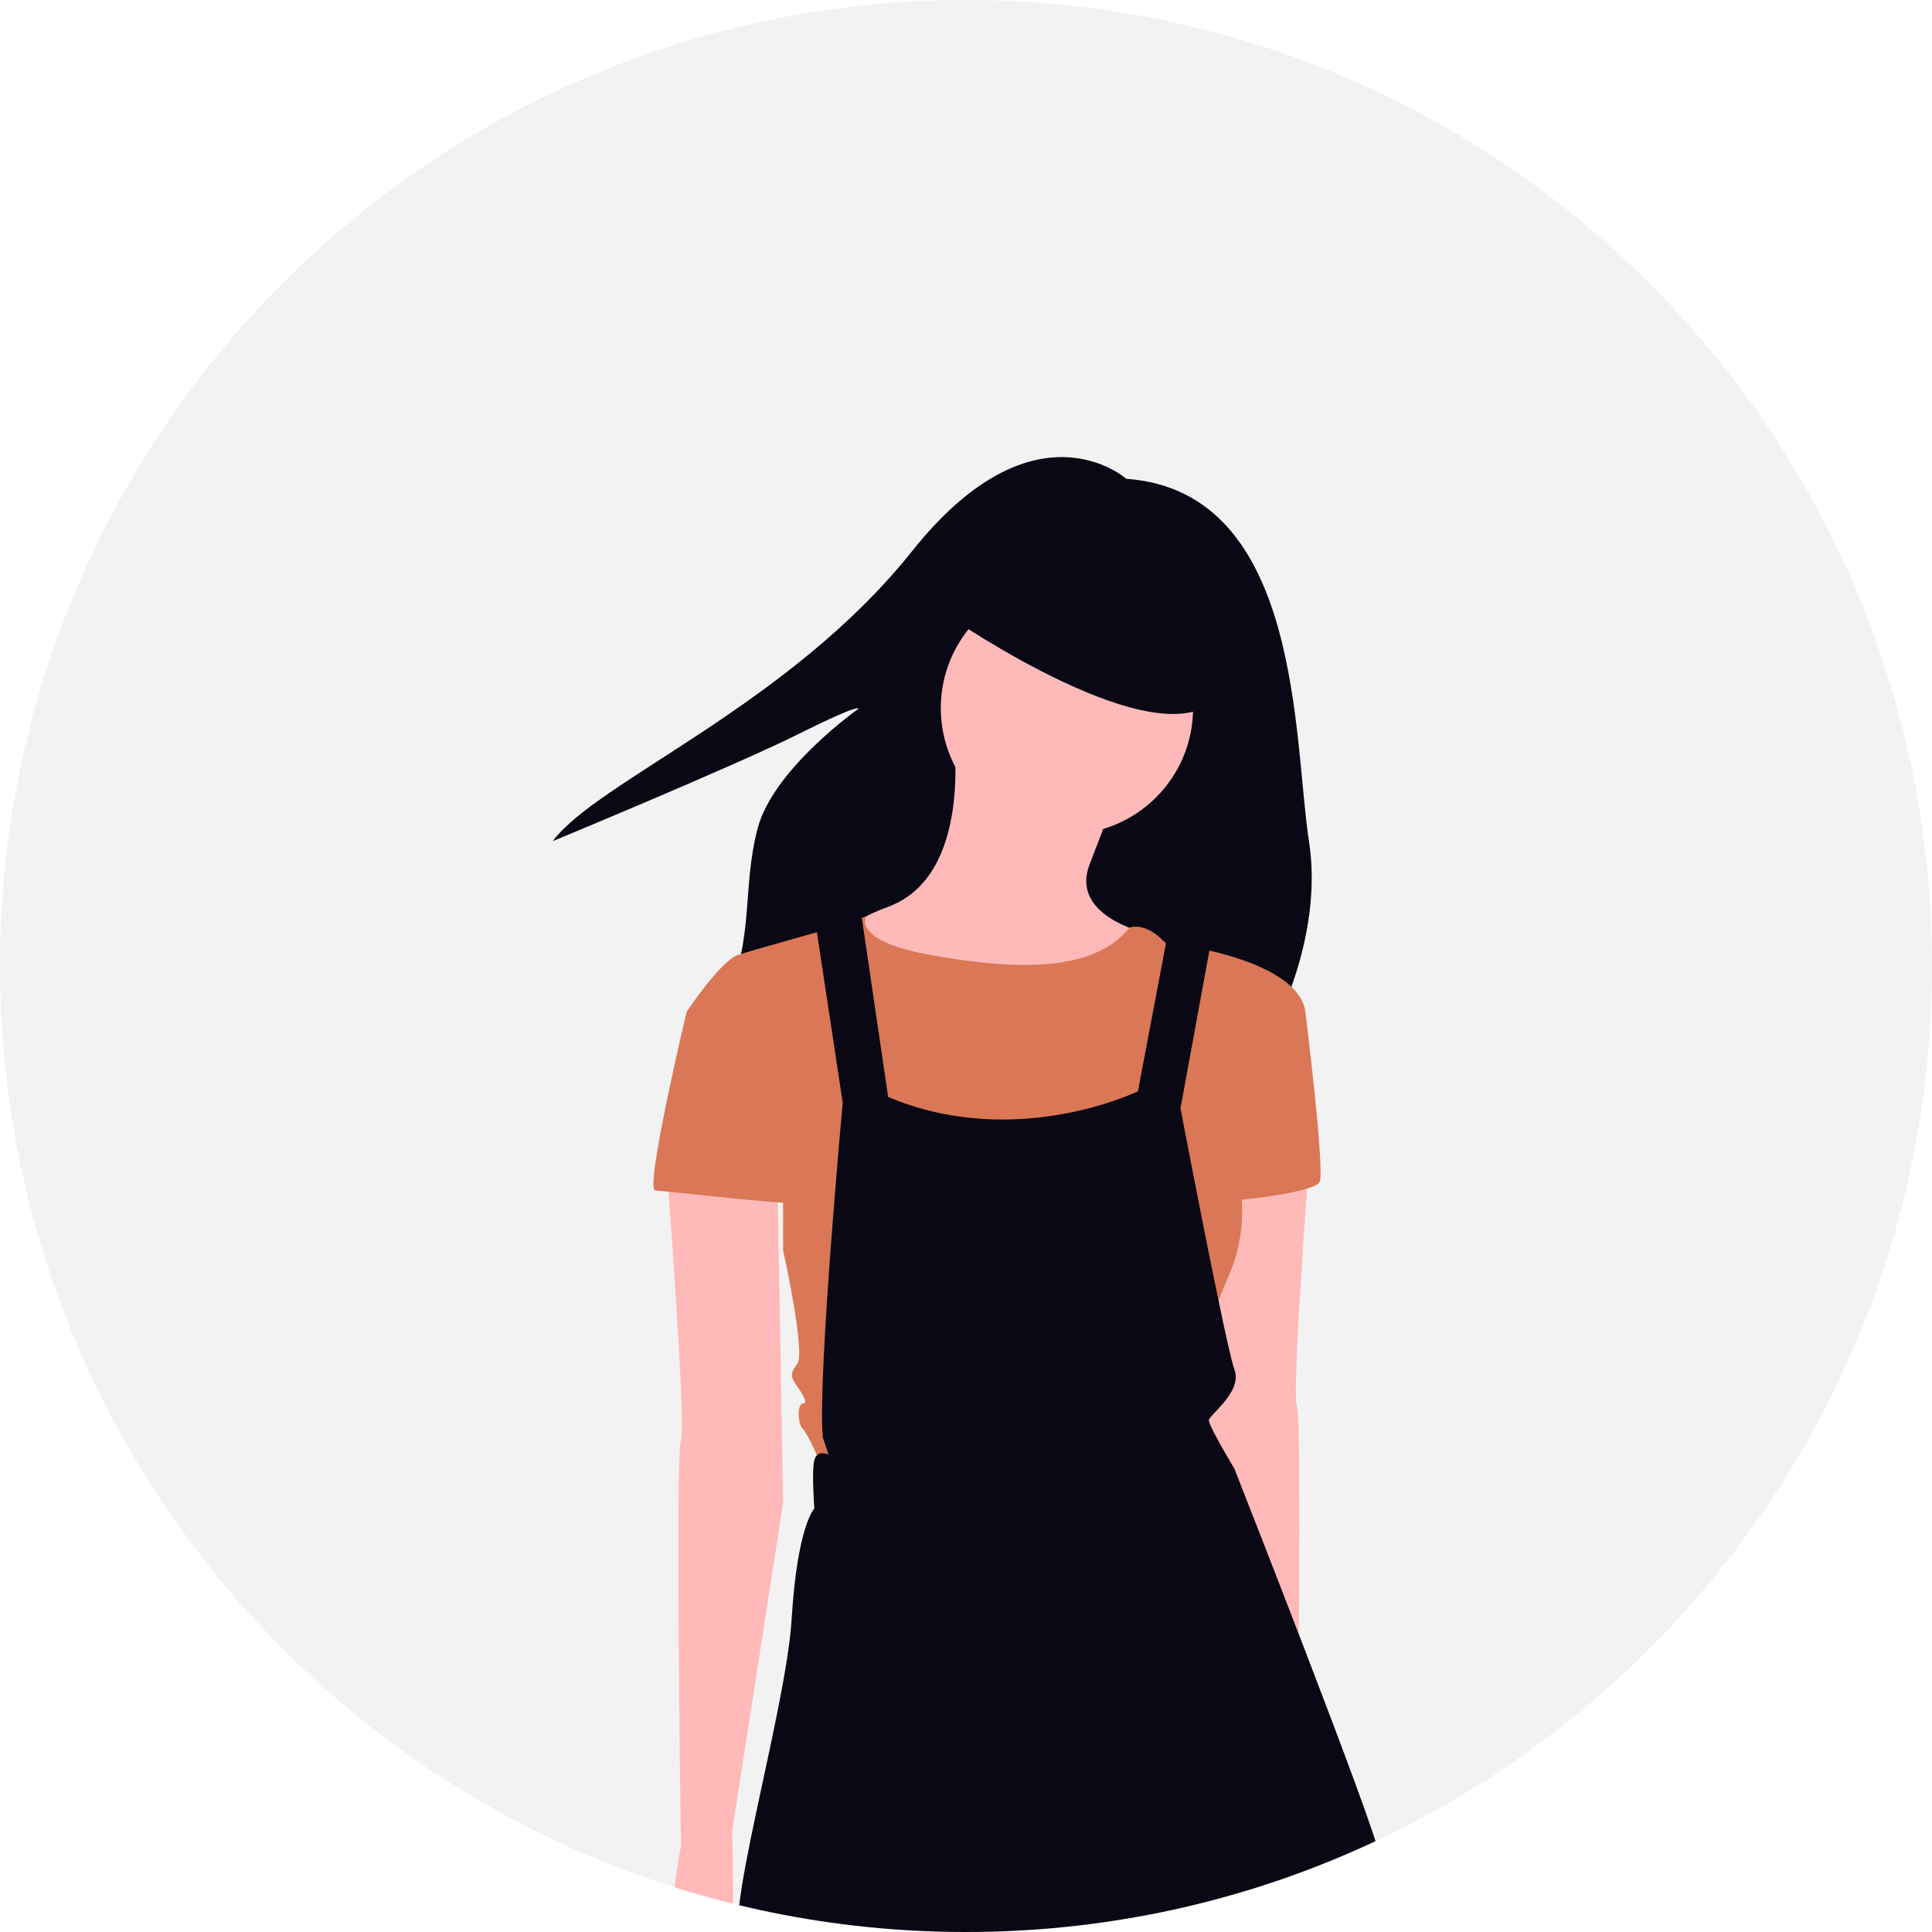
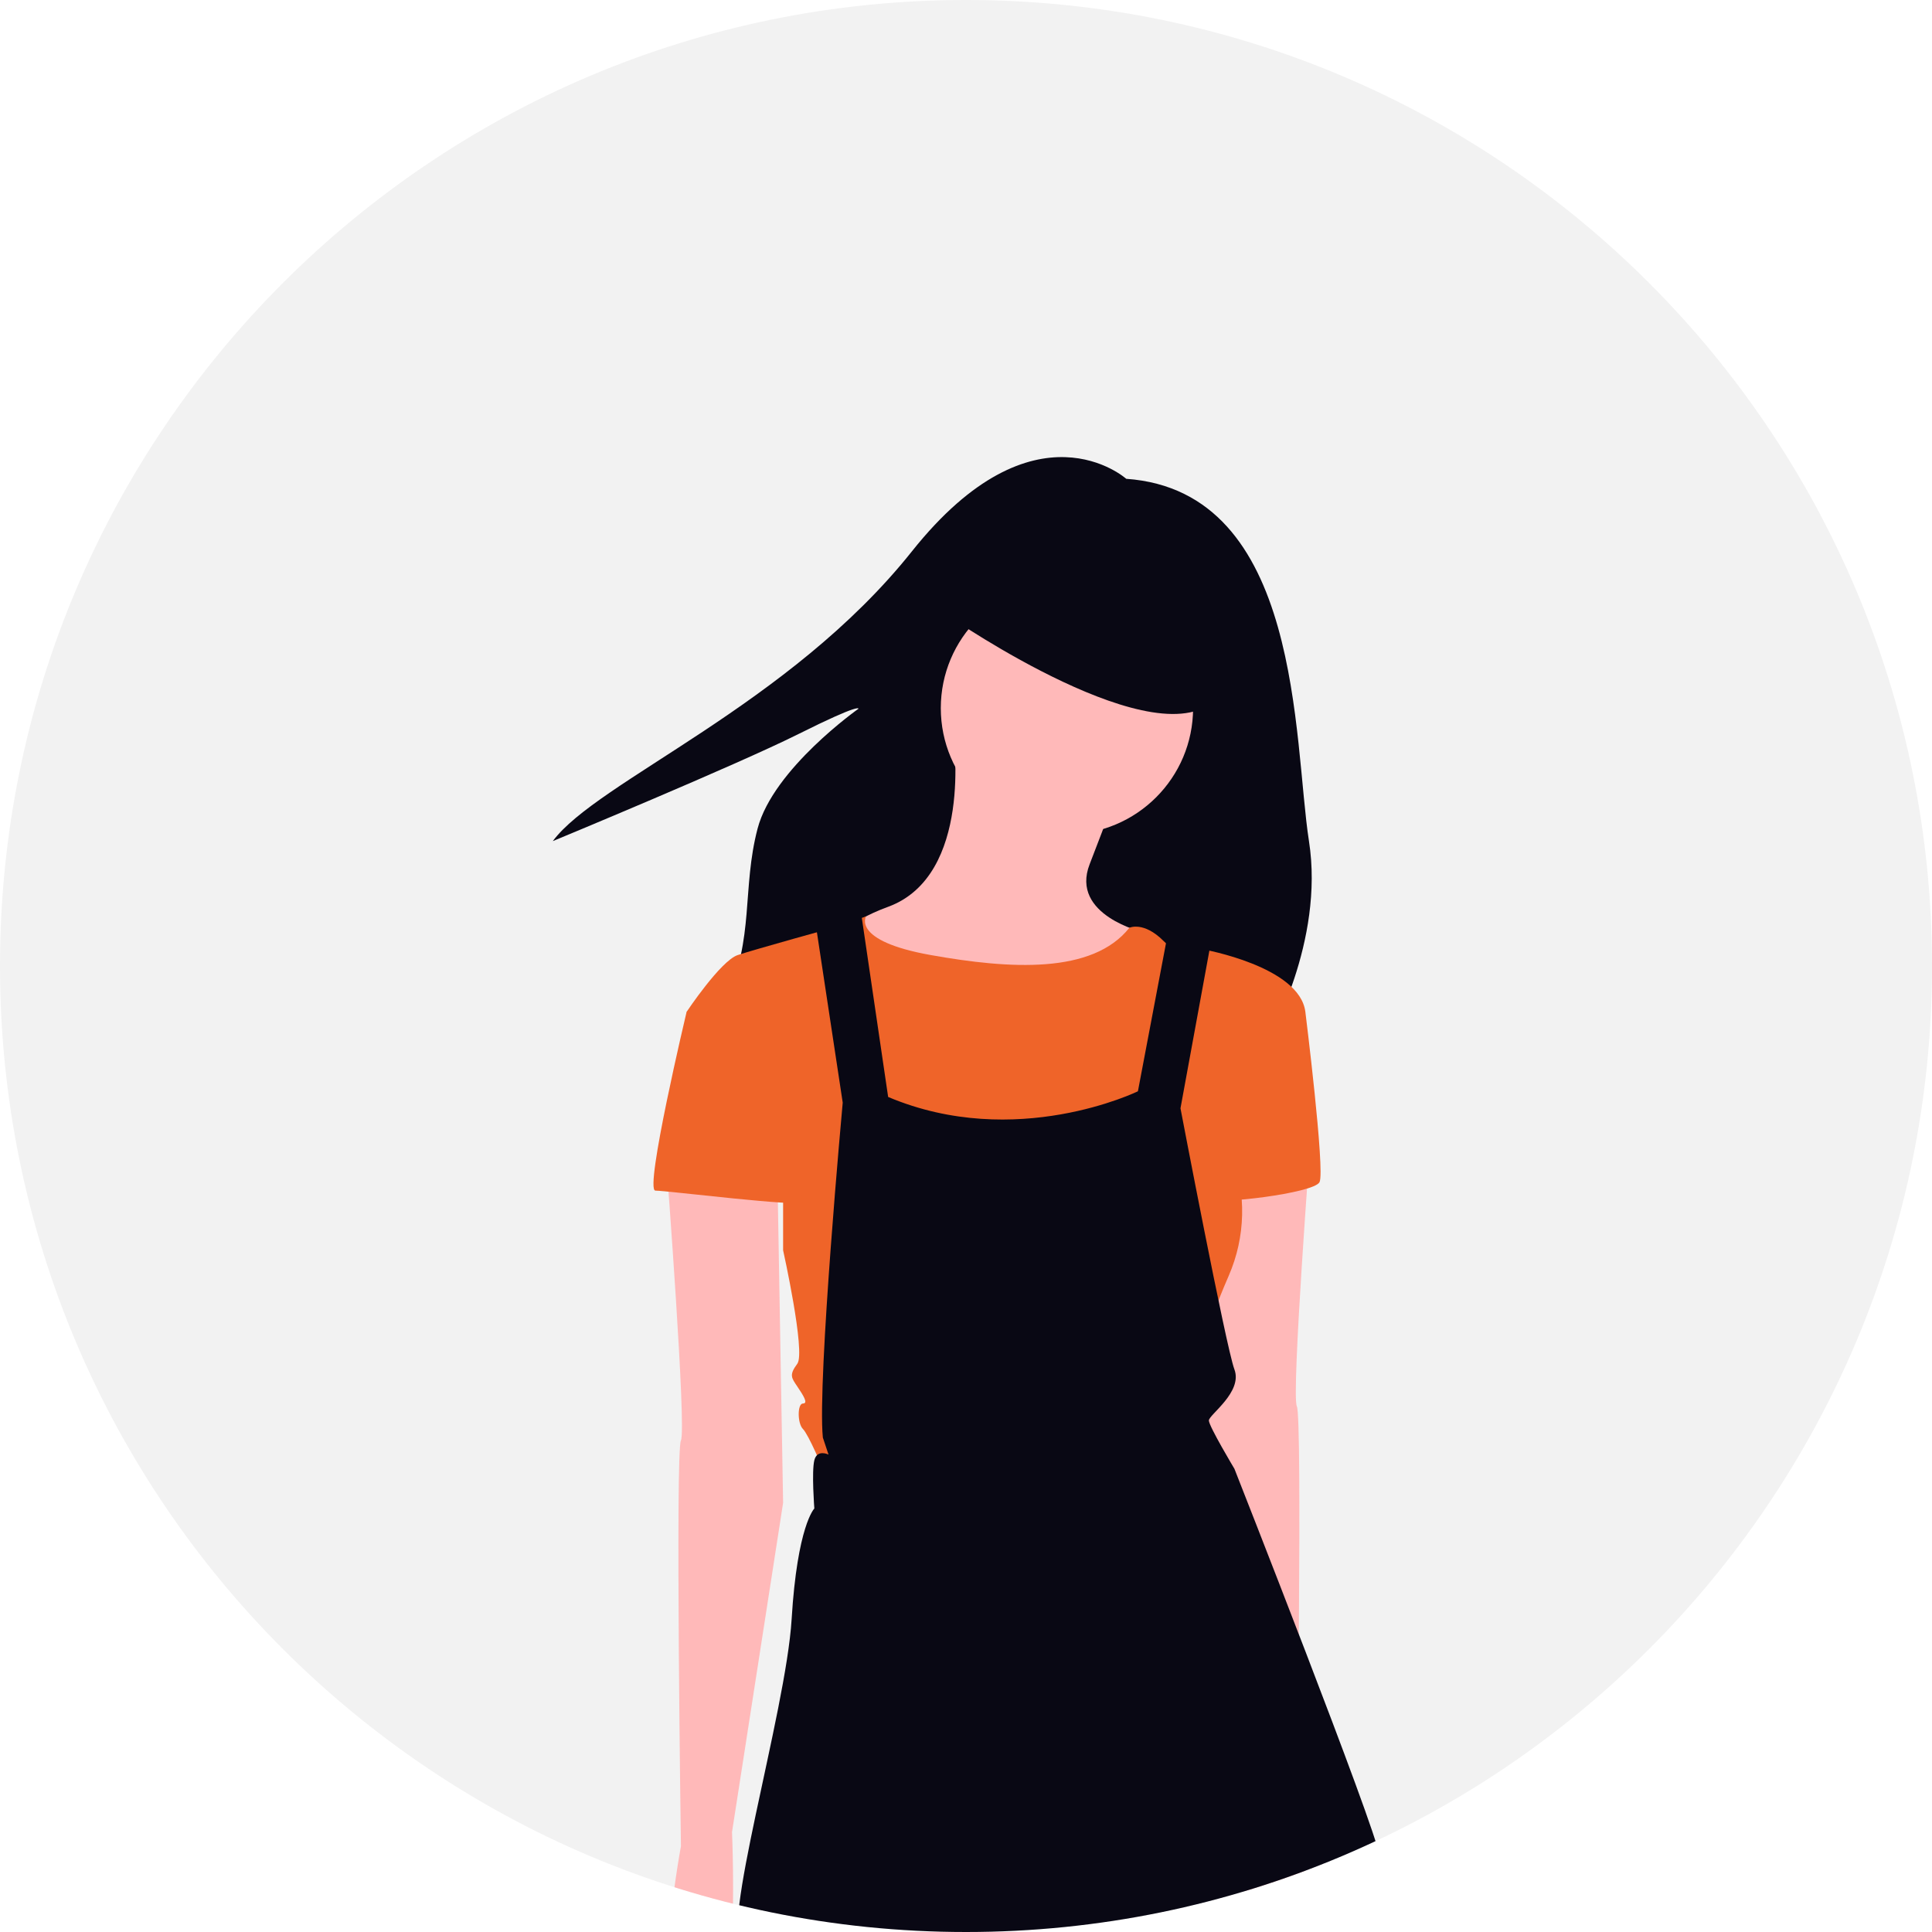
<svg xmlns="http://www.w3.org/2000/svg" width="640" height="640" viewBox="0 0 640 640" role="img" artist="Katerina Limpitsouni" source="https://undraw.co/">
  <defs>
    <clipPath id="a-90">
      <circle cx="320" cy="320" r="320" transform="translate(-17355 -6339)" fill="none" stroke="#707070" stroke-width="1" />
    </clipPath>
  </defs>
  <g transform="translate(-694 -110)">
    <circle cx="320" cy="320" r="320" transform="translate(694 110)" fill="#f2f2f2" />
    <g transform="translate(18049 6449)" clip-path="url(#a-90)">
      <path d="M697.018,68.443s-30.266-27.136-70.97,24-104.364,76.188-118.98,96.018c0,0,60.534-25.049,81.408-35.485s19.832-8.349,19.832-8.349-28.18,19.832-33.4,39.663-1.044,36.529-10.436,56.359,179.513,13.567,179.513,13.567,18.787-32.35,13.567-65.752S755.464,72.617,697.018,68.443Z" transform="translate(-17678.941 -6248.833)" fill="#090814" />
      <path d="M625.971,139.83s6.582,46.07-21.625,56.412-17.865,24.445-17.865,24.445l42.31,20.684,45.131-14.1L688.965,204.7S664.52,199.063,671.1,182.14s8.462-22.565,8.462-22.565Z" transform="translate(-17665.141 -6234.853)" fill="#ffb9b9" />
      <path d="M726.124,251.578s-6.582,86.5-4.7,90.26,0,134.45,0,134.45,13.163,70.515-3.761,74.277S704.5,471.587,704.5,471.587L687.575,362.523l1.88-108.124Z" transform="translate(-17646.828 -6214.972)" fill="#ffb9b9" />
      <ellipse cx="41.786" cy="41.786" rx="41.786" ry="41.786" transform="translate(-17043.348 -6146.212)" fill="#ffb9b9" />
-       <path d="M584.607,194.763l12.42-4.338s-4.9,8.1,21.428,12.8,53.589,6.366,65.816-9.039c0,0,4.7-2.242,11.279,4.338s10.342,4.7,10.342,4.7l-4.7,24.445-9.4,45.131-12.223,33.848-34.787-7.521L607.17,271.856l-14.1-36.669V201.345Z" transform="translate(-17665.145 -6225.853)" fill="#d97757" />
-       <path d="M706.412,207.4l9.4-6.582s31.967,5.641,33.848,20.684l-24.446,47.013a53.521,53.521,0,0,1-.941,40.429c-9.4,21.625-8.462,26.326-8.462,26.326l-6.582,28.207-119.406,9.4s-4.7-11.279-6.582-13.163-1.88-8.462,0-8.462,0-2.821-1.88-5.641-2.821-3.761,0-7.521-4.7-37.608-4.7-37.608V263.809L544.7,221.5s11.279-16.924,16.924-18.8,32.474-9.3,32.474-9.3l6.073,8.94,8.462,68.047,12.222,41.369,51.464-8.744,19.992-33.565,13.163-39.488Z" transform="translate(-17672.246 -6225.323)" fill="#d97757" />
-       <path d="M715.874,212.466l7.521,5.641s6.582,52.652,4.7,56.412-34.787,7.521-35.728,5.641S715.874,212.466,715.874,212.466Z" transform="translate(-17645.98 -6221.93)" fill="#d97757" />
+       <path d="M584.607,194.763l12.42-4.338s-4.9,8.1,21.428,12.8,53.589,6.366,65.816-9.039c0,0,4.7-2.242,11.279,4.338s10.342,4.7,10.342,4.7l-4.7,24.445-9.4,45.131-12.223,33.848-34.787-7.521L607.17,271.856l-14.1-36.669V201.345Z" transform="translate(-17665.145 -6225.853)" fill="#ef6429" />
+       <path d="M706.412,207.4l9.4-6.582s31.967,5.641,33.848,20.684l-24.446,47.013a53.521,53.521,0,0,1-.941,40.429c-9.4,21.625-8.462,26.326-8.462,26.326l-6.582,28.207-119.406,9.4s-4.7-11.279-6.582-13.163-1.88-8.462,0-8.462,0-2.821-1.88-5.641-2.821-3.761,0-7.521-4.7-37.608-4.7-37.608V263.809L544.7,221.5s11.279-16.924,16.924-18.8,32.474-9.3,32.474-9.3l6.073,8.94,8.462,68.047,12.222,41.369,51.464-8.744,19.992-33.565,13.163-39.488Z" transform="translate(-17672.246 -6225.323)" fill="#ef6429" />
+       <path d="M715.874,212.466l7.521,5.641s6.582,52.652,4.7,56.412-34.787,7.521-35.728,5.641S715.874,212.466,715.874,212.466Z" transform="translate(-17645.98 -6221.93)" fill="#ef6429" />
      <path d="M584.452,190.684l9.4,62.053s-8.462,92.14-6.582,110.944l1.88,5.641s-3.761-1.88-4.7,1.88,0,15.989,0,15.989-5.641,5.641-7.521,36.669-24.445,105.3-15.989,108.124,59.233,16.924,86.5,14.1,125.053-35.733,124.116-44.195-47.95-127.868-47.95-127.868-8.462-14.1-8.462-15.989,11.279-9.4,8.462-16.924-17.866-86.494-17.866-86.494l10.342-56.412-14.1-3.761-10.342,54.537s-40.429,19.745-82.739,1.88l-9.4-63.935Z" transform="translate(-17669.691 -6226.475)" fill="#090814" />
      <path d="M619.02,109.233s69.576,47.95,88.375,26.325-32.907-40.429-32.907-40.429l-43.249-4.7Z" transform="translate(-17659.023 -6243.642)" fill="#090814" />
      <path d="M539.134,261.157s6.582,86.5,4.7,90.26,0,134.45,0,134.45-13.163,70.515,3.761,74.277,13.163-78.977,13.163-78.977L577.682,372.1,575.8,263.977Z" transform="translate(-17673.266 -6213.268)" fill="#ffb9b9" />
-       <path d="M553.875,214.861l-7.521,2.821s-14.1,59.233-10.342,59.233,48.891,5.641,48.891,3.761-8.462-47.95-8.462-47.95Z" transform="translate(-17673.906 -6221.505)" fill="#d97757" />
+       <path d="M553.875,214.861l-7.521,2.821s-14.1,59.233-10.342,59.233,48.891,5.641,48.891,3.761-8.462-47.95-8.462-47.95Z" transform="translate(-17673.906 -6221.505)" fill="#ef6429" />
    </g>
  </g>
</svg>
